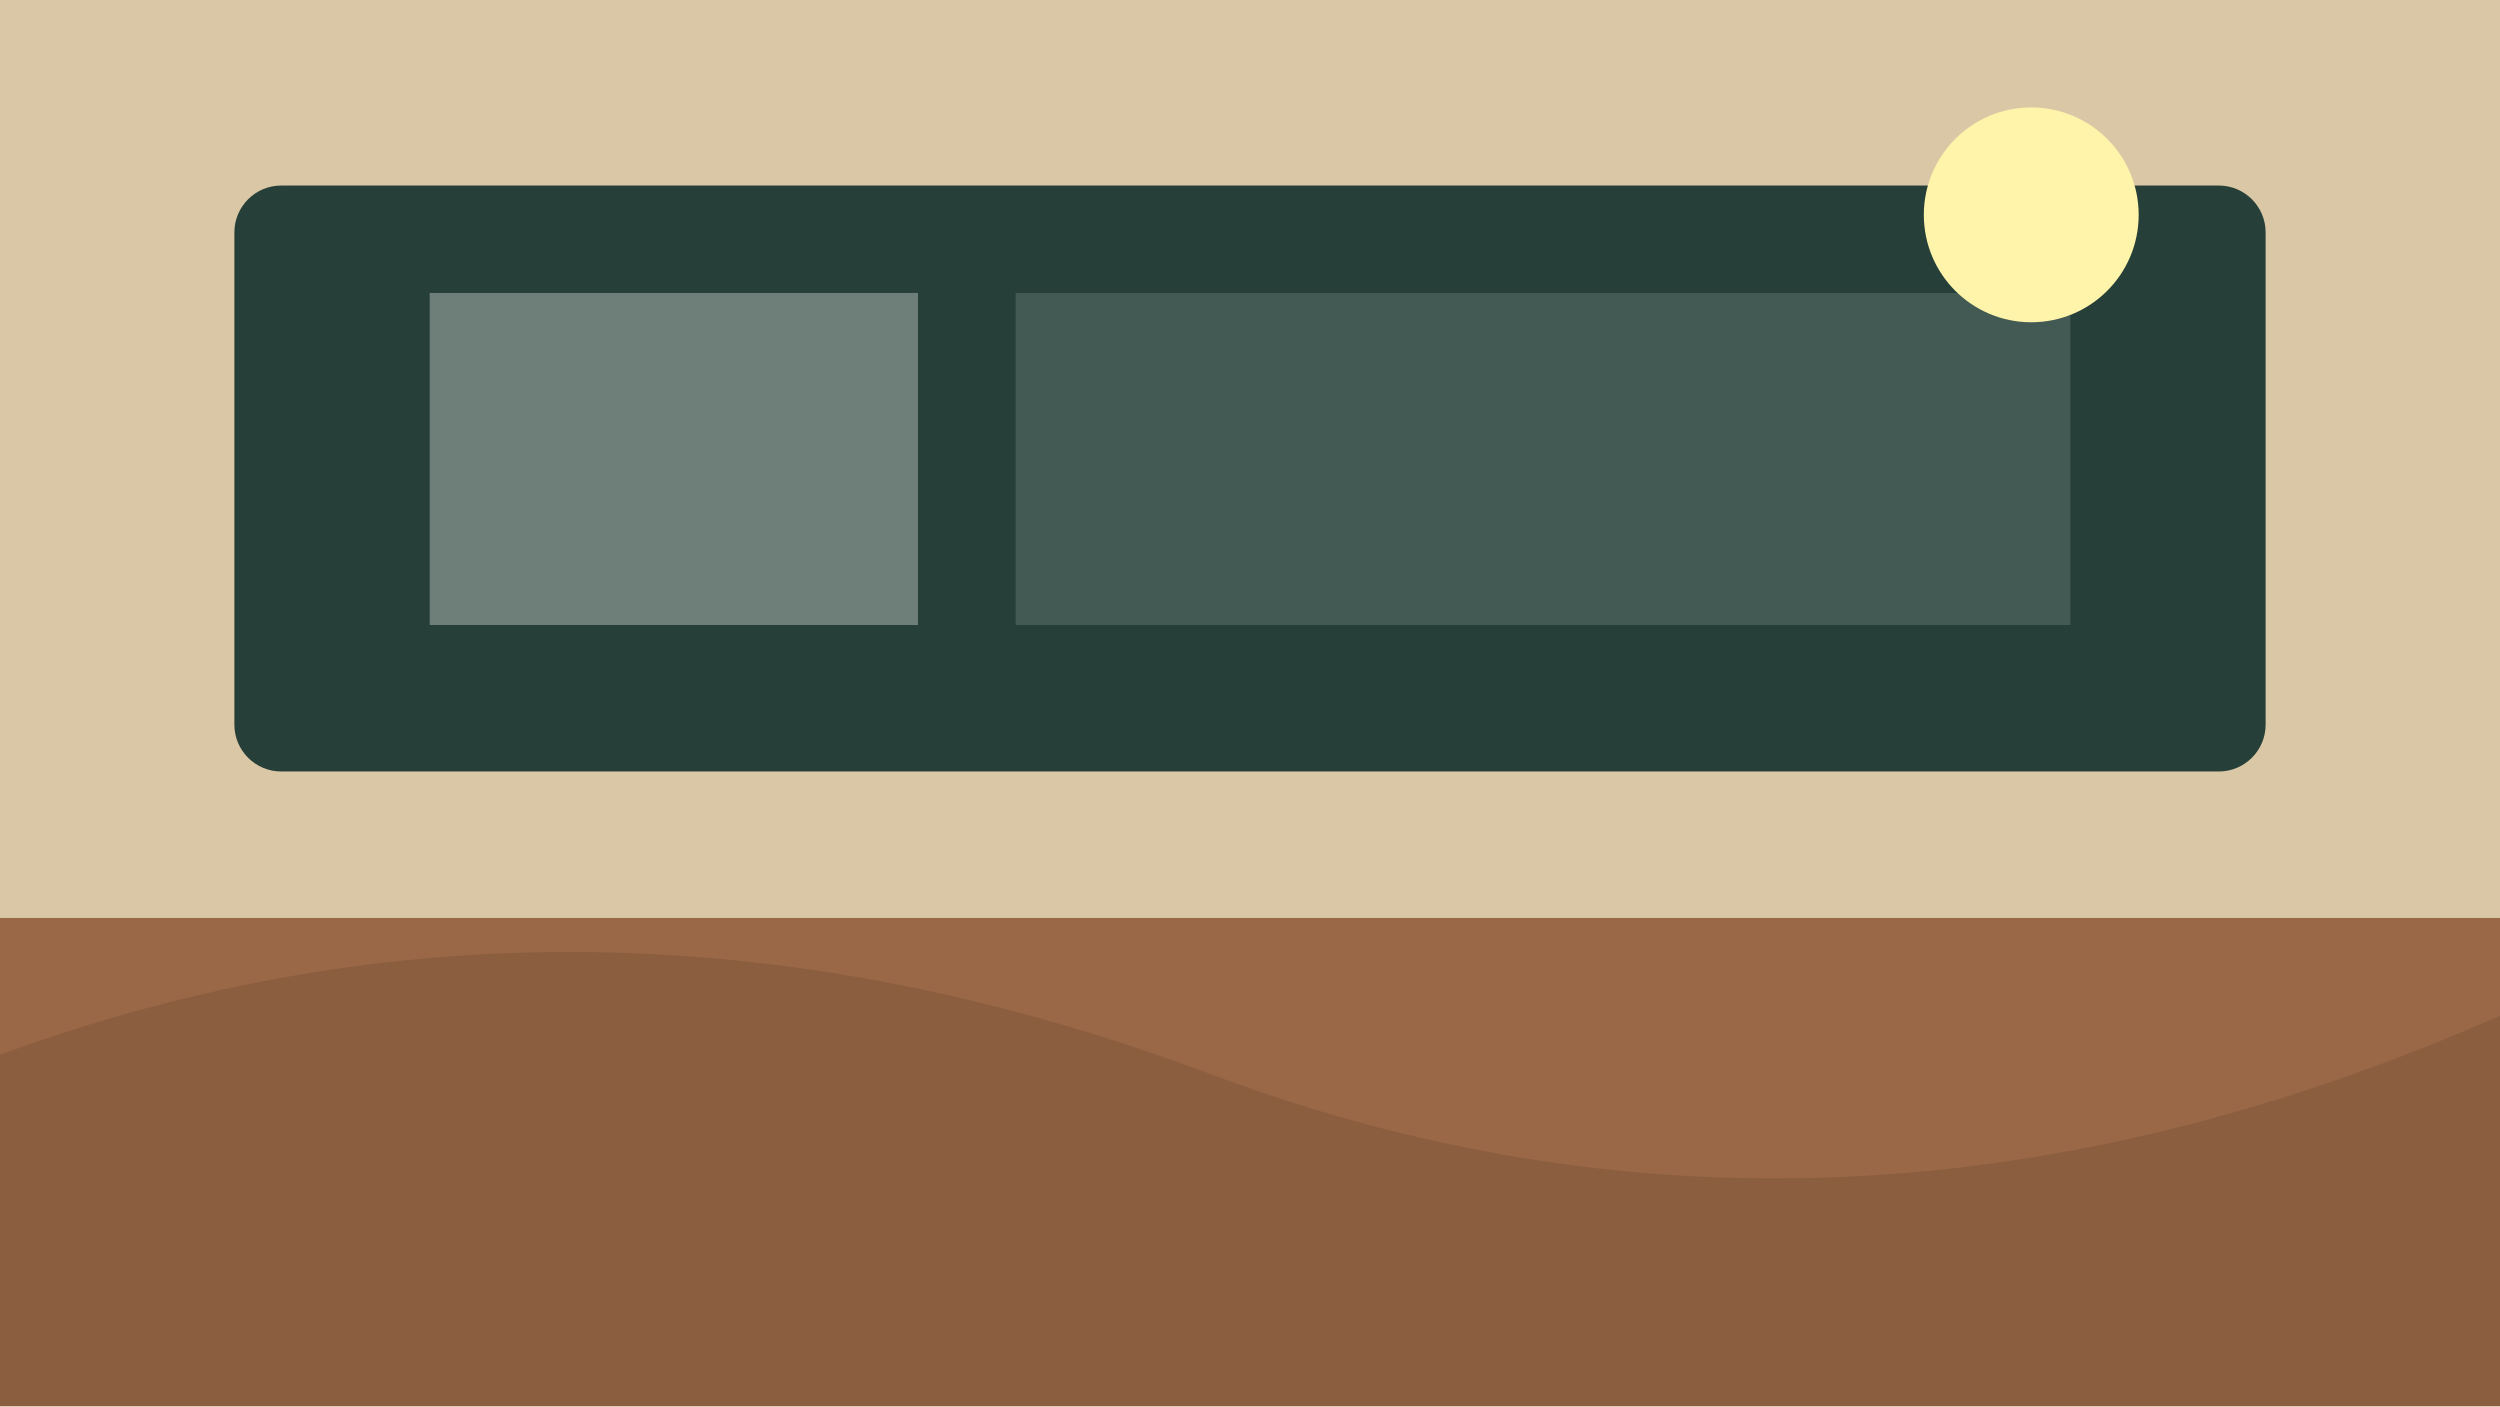
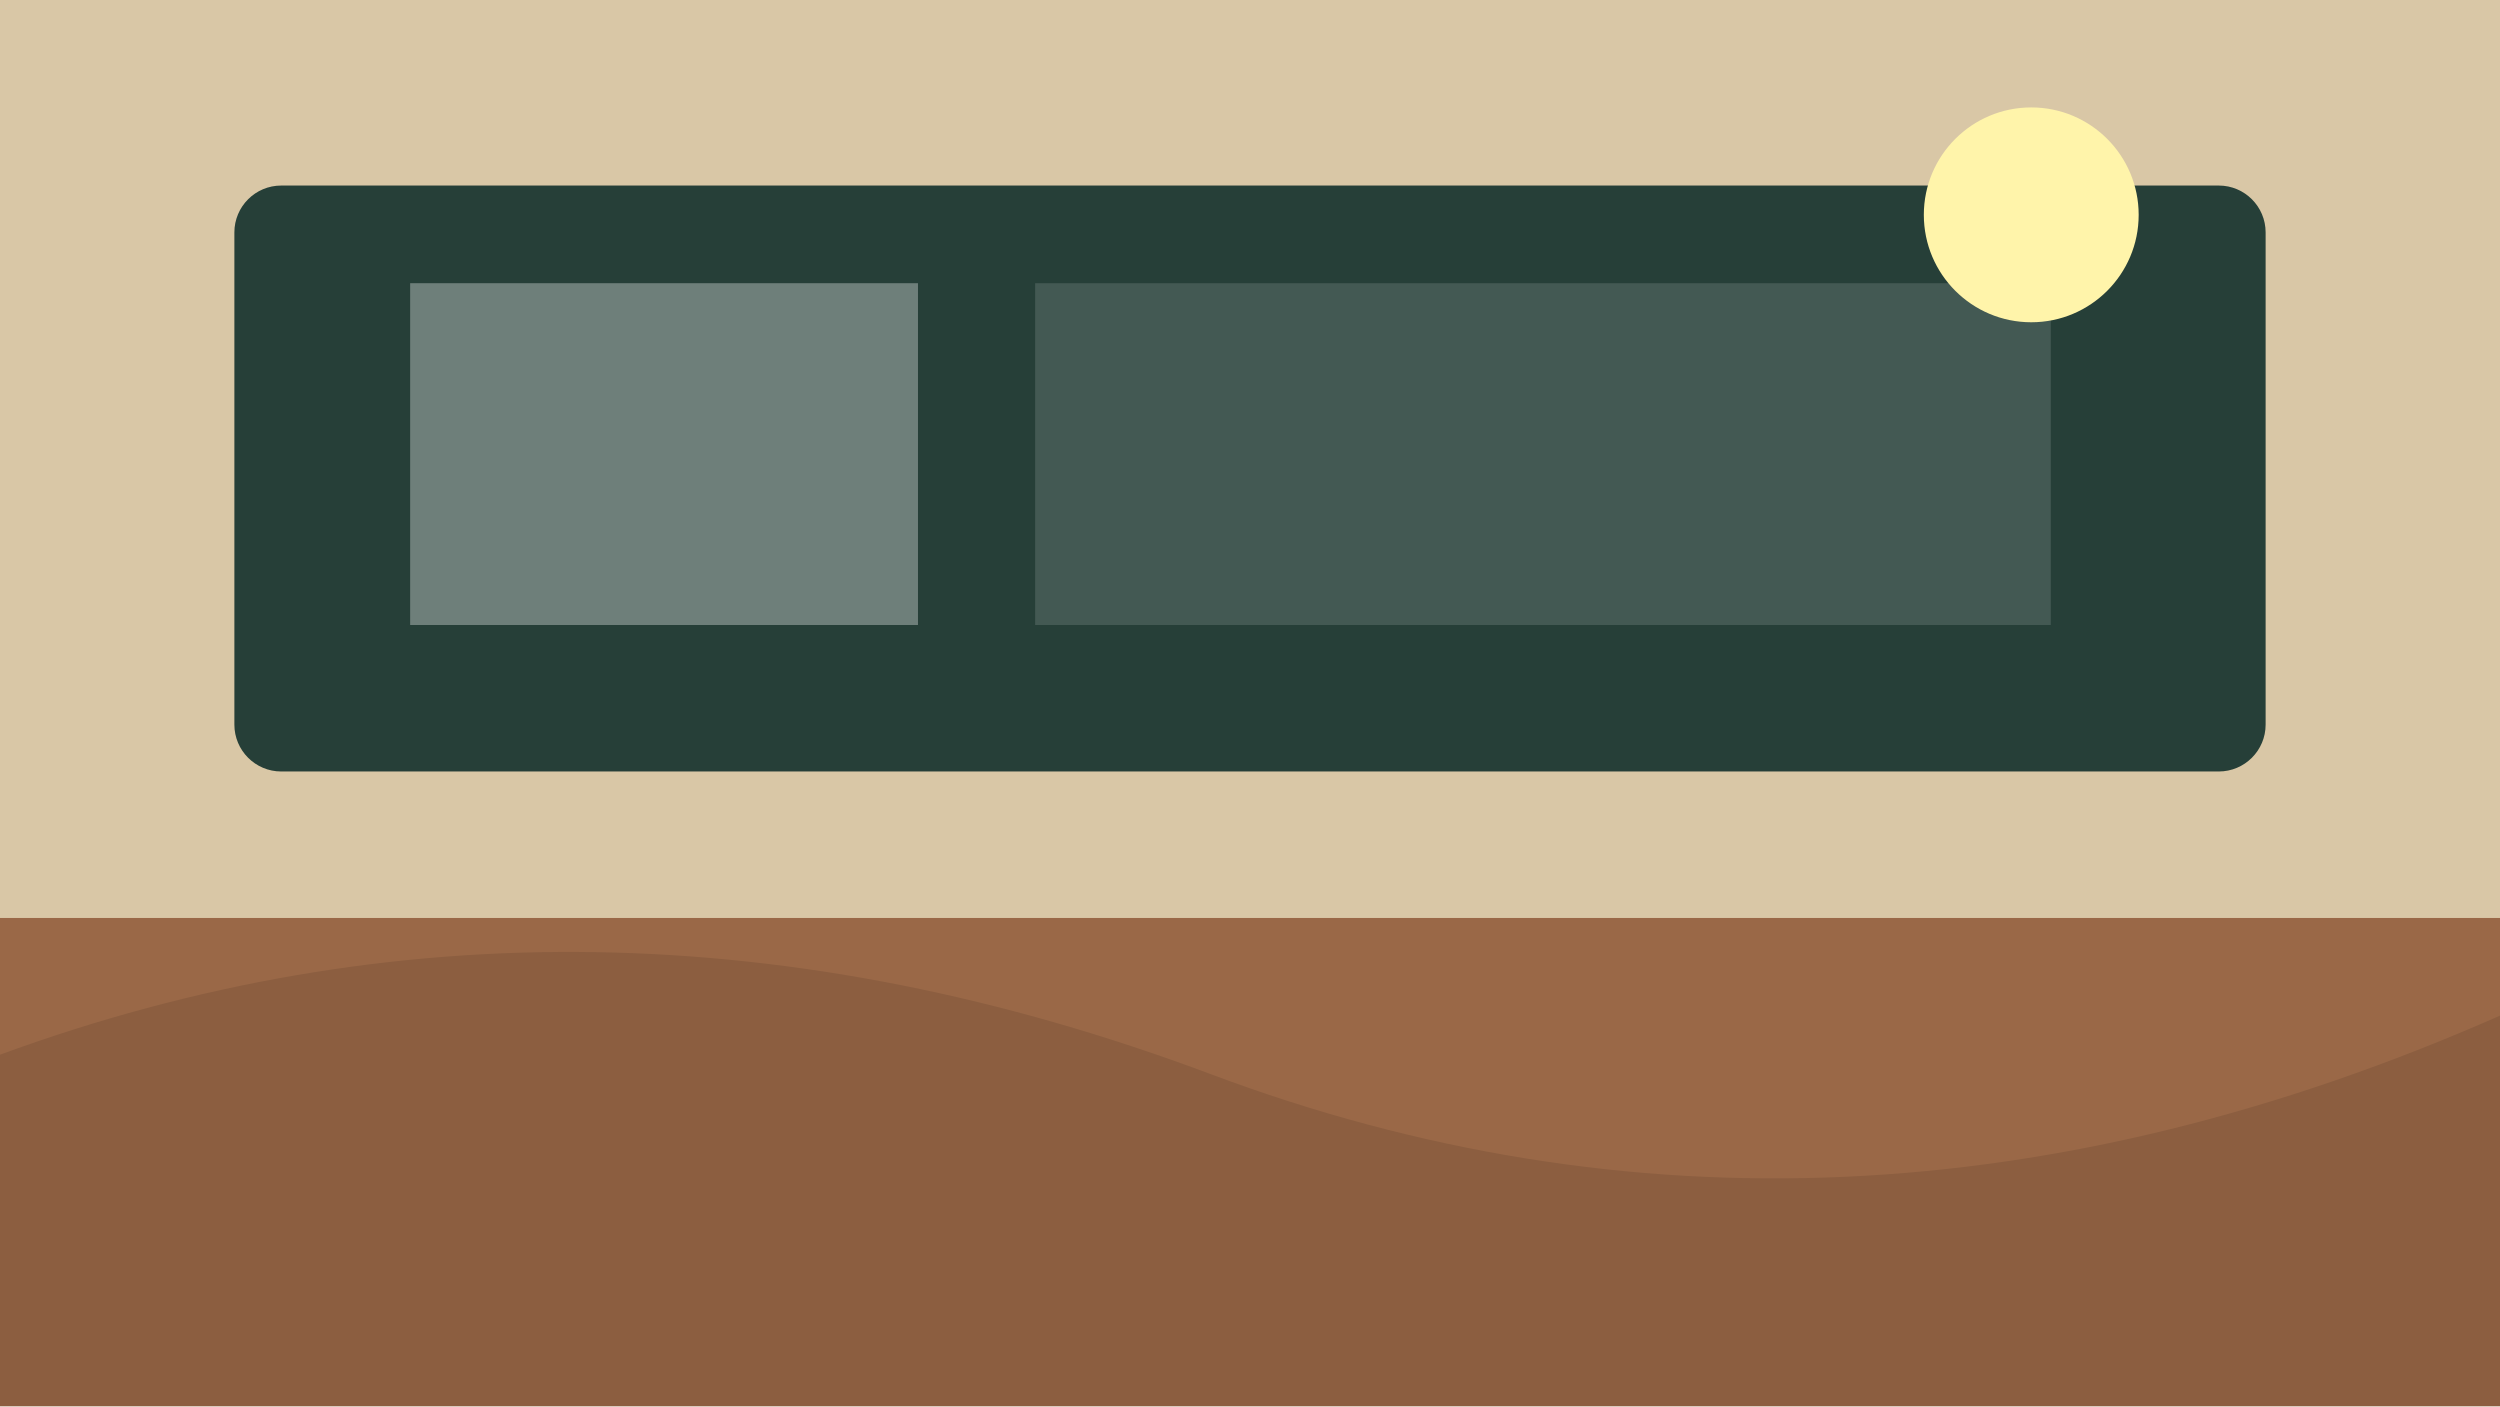
<svg xmlns="http://www.w3.org/2000/svg" viewBox="0 0 1280 720">
  <rect width="1280" height="720" fill="#d9c7a6" />
  <rect y="470" width="1280" height="250" fill="#9a6847" />
  <rect x="120" y="95" width="1040" height="300" rx="24" fill="#263f38" />
-   <rect x="220" y="150" width="250" height="170" fill="#ffffff55" />
-   <rect x="520" y="150" width="540" height="170" fill="#ffffff22" />
+   <rect x="210" y="145" width="260" height="175" fill="#ffffff55" />
+   <rect x="530" y="145" width="520" height="175" fill="#ffffff22" />
  <circle cx="1040" cy="110" r="55" fill="#fff4aa" />
  <path d="M0 540 Q300 430 620 550 T1280 520 V720H0Z" fill="#00000018" />
</svg>
